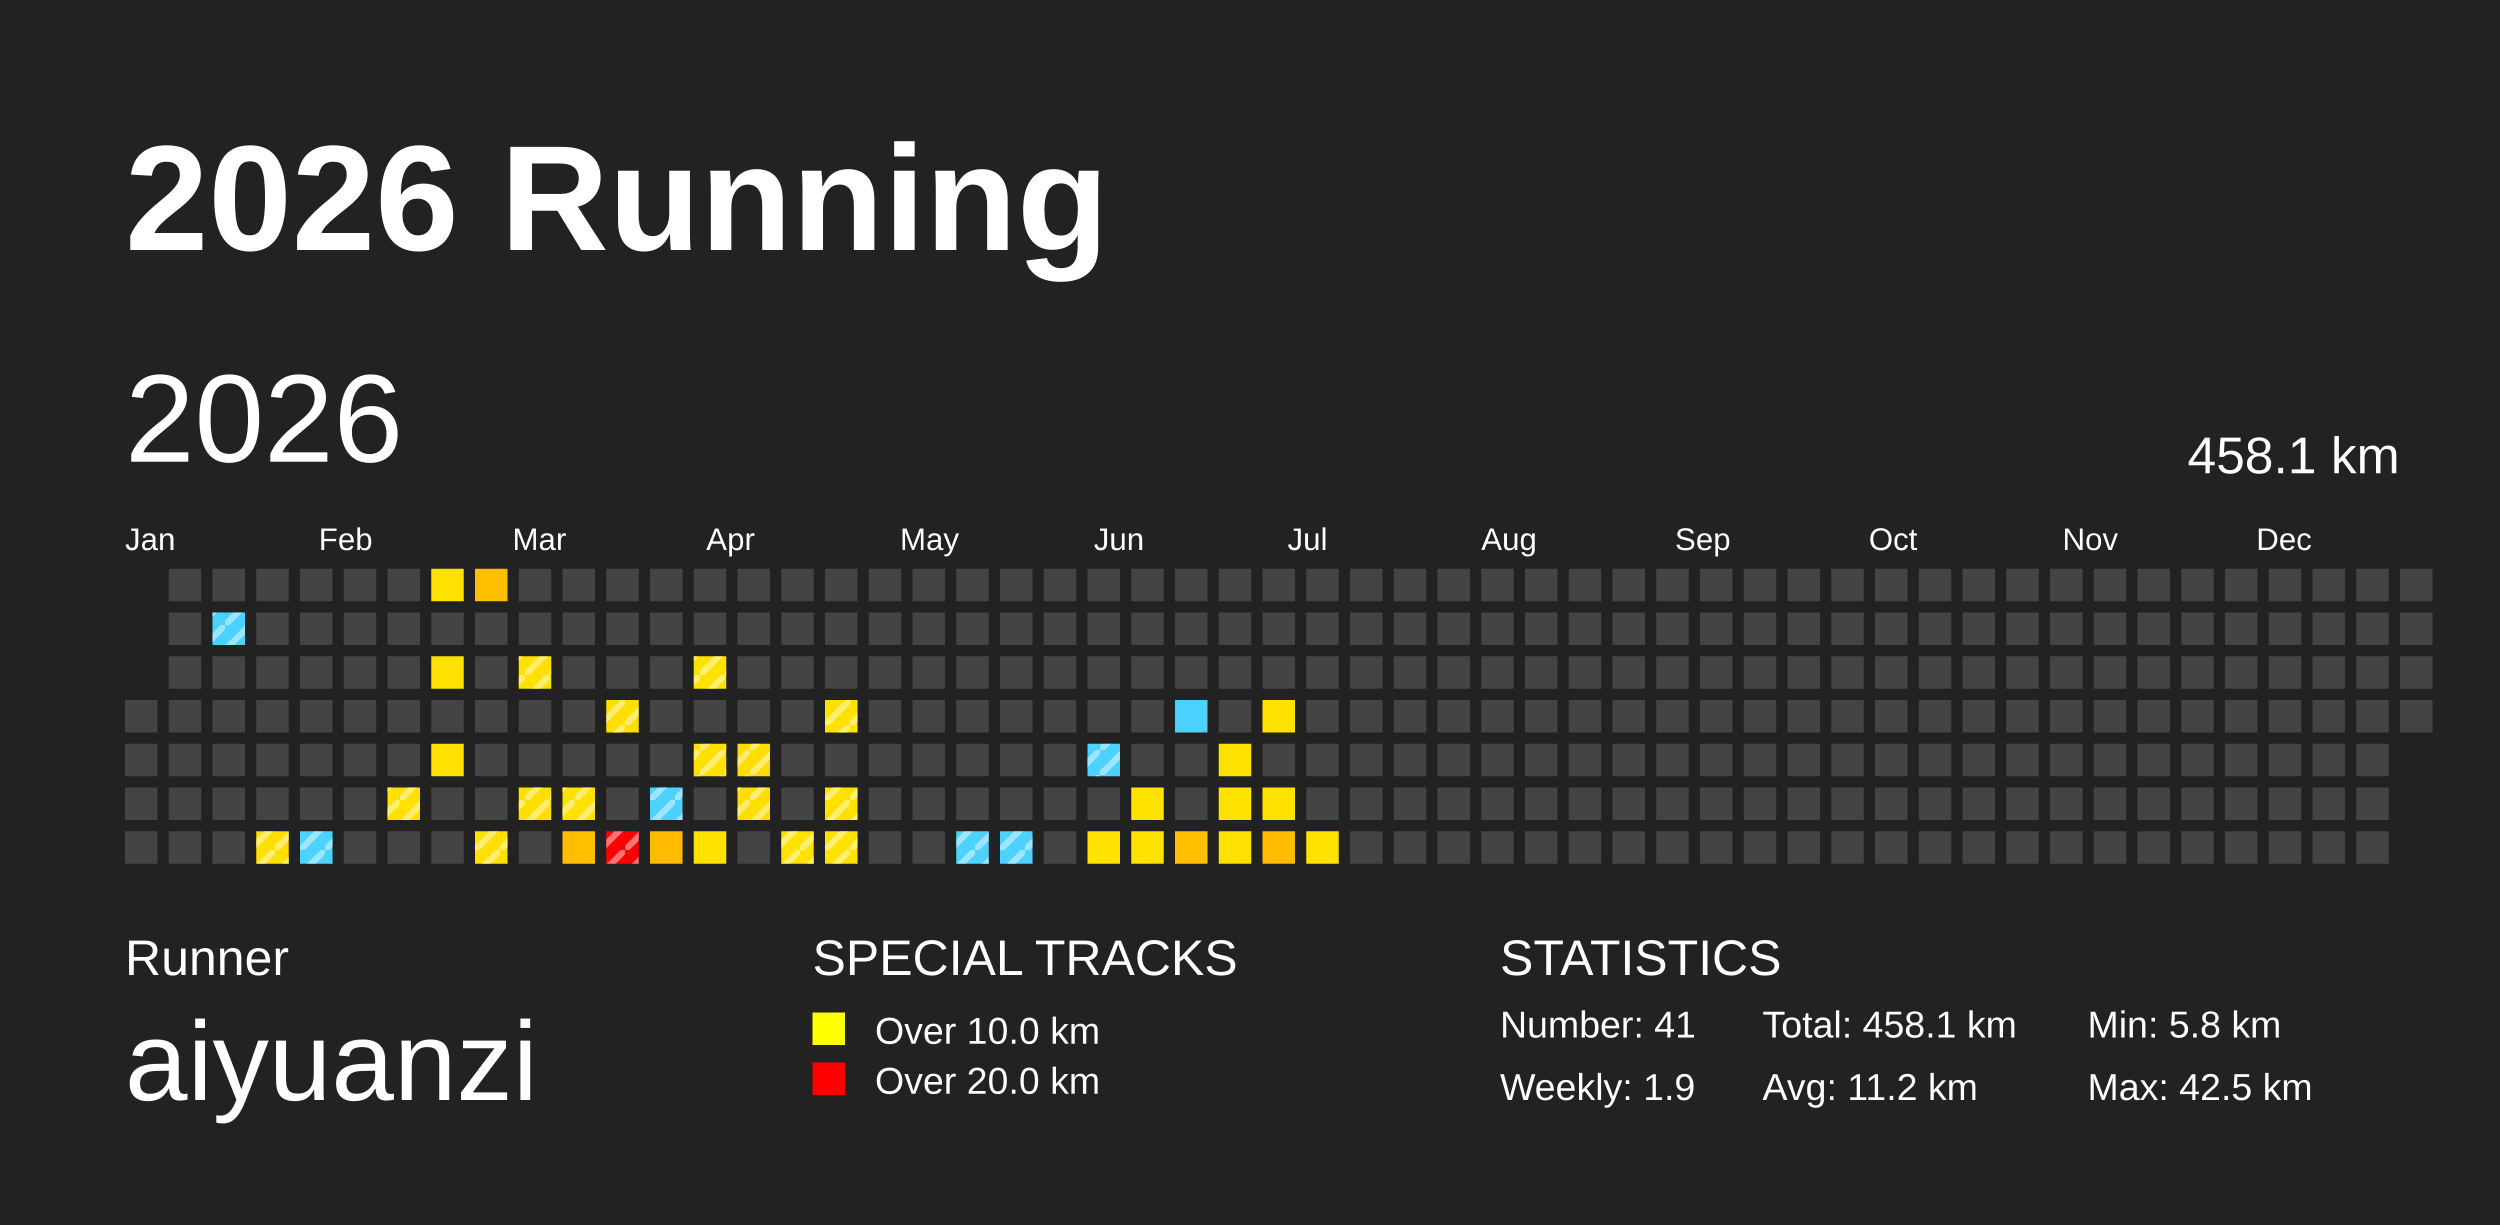
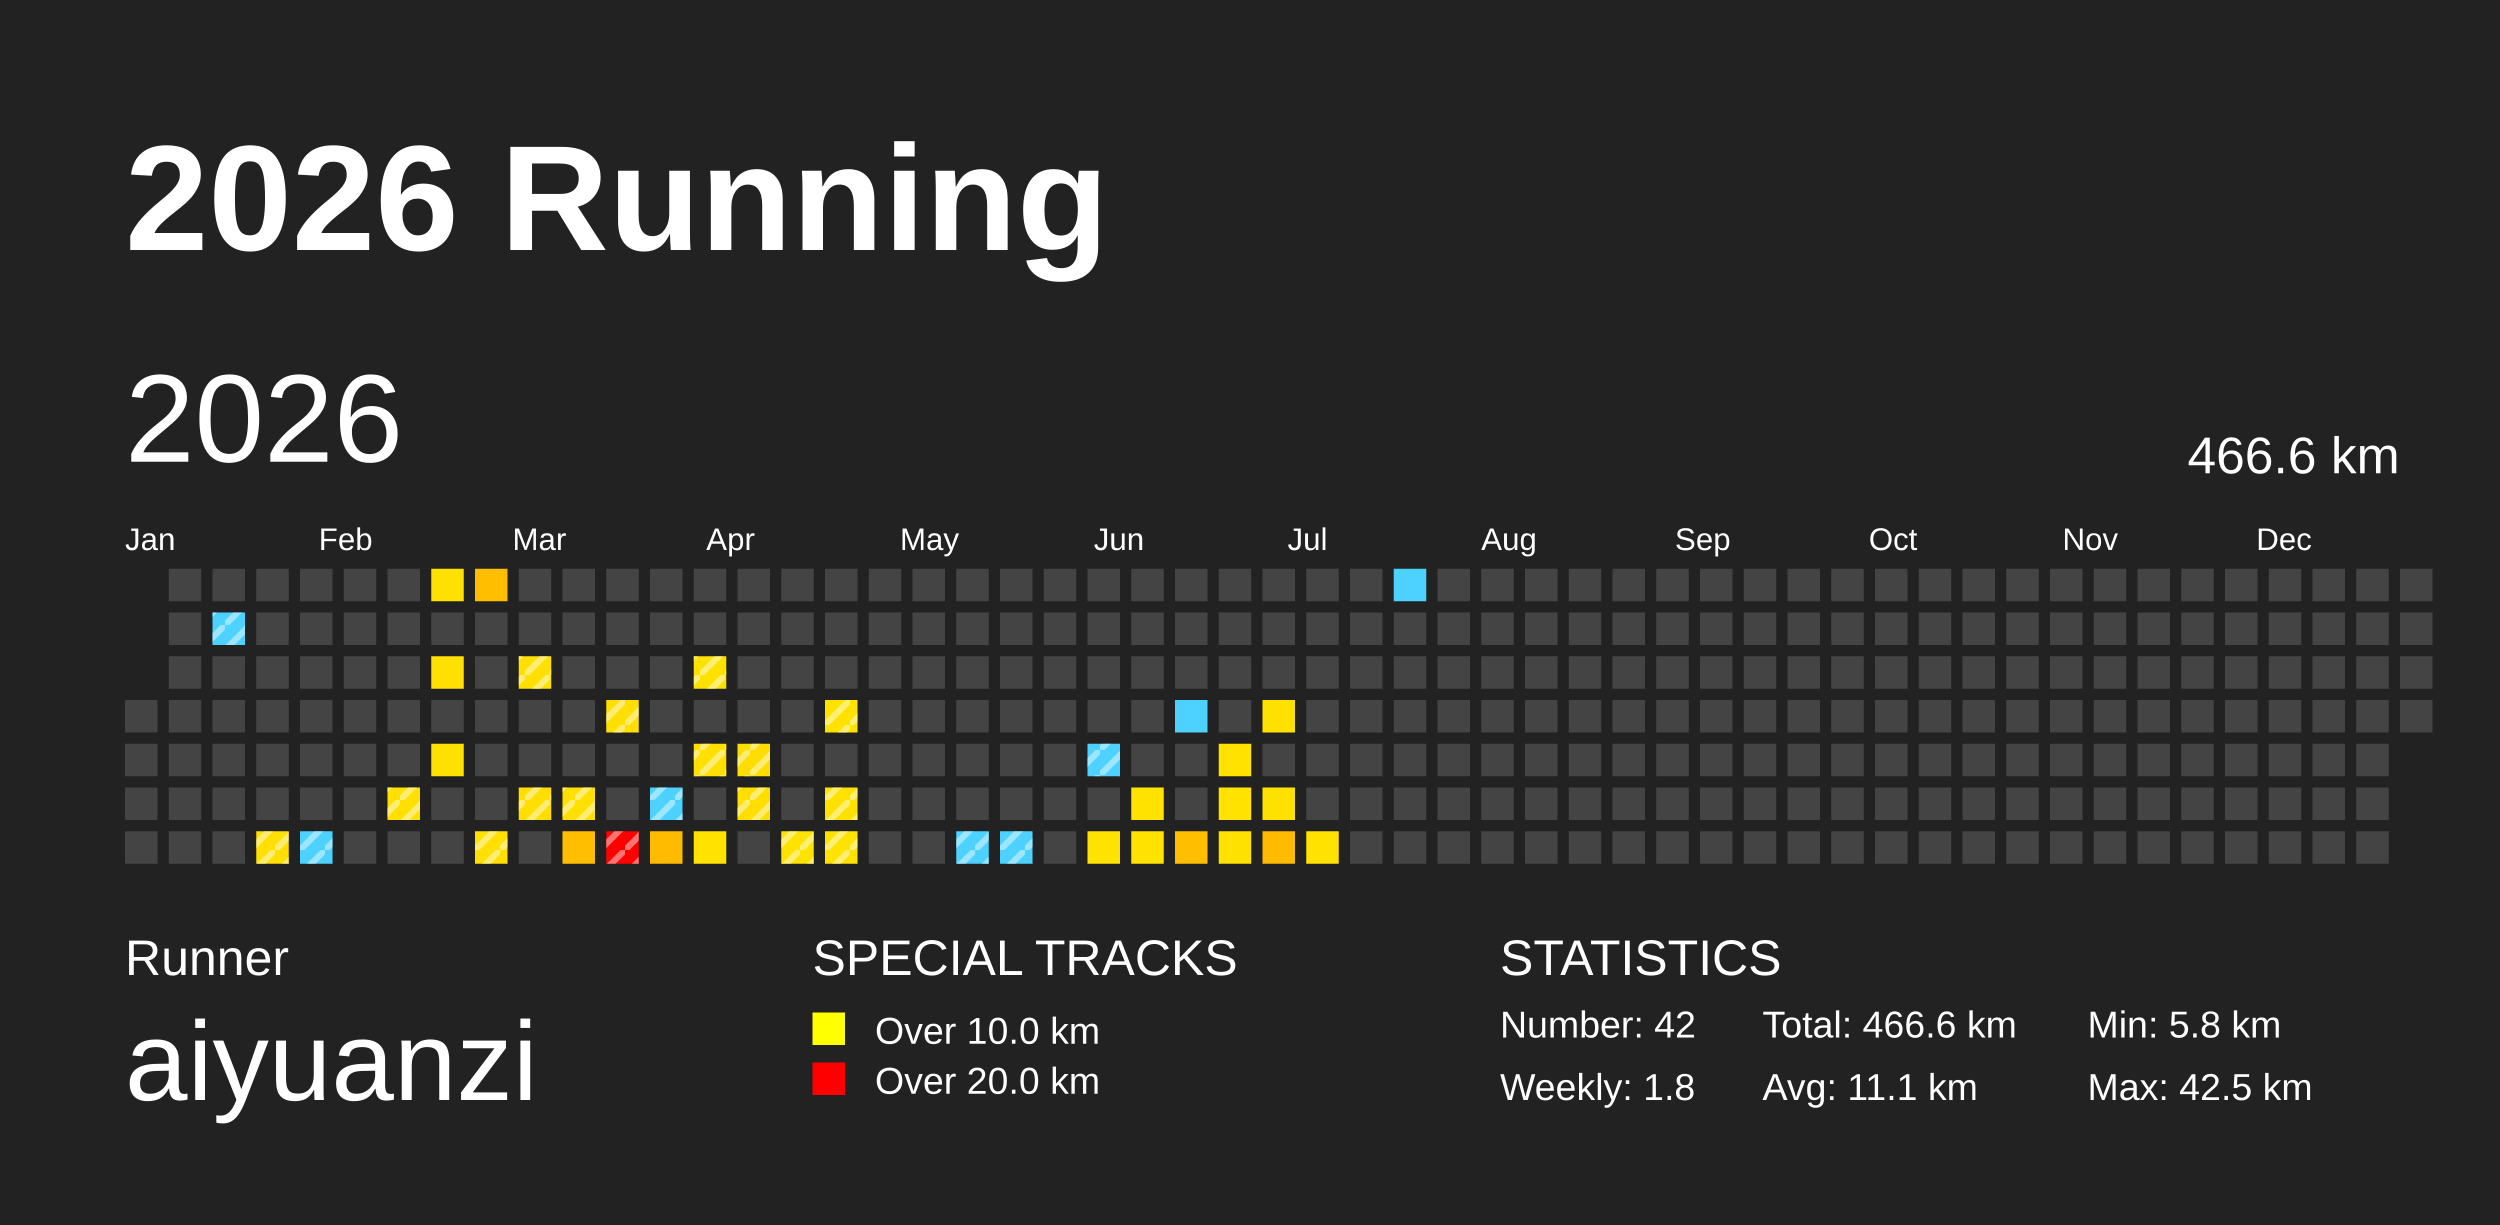
<svg xmlns="http://www.w3.org/2000/svg" baseProfile="full" height="98mm" version="1.1" viewBox="0,0,200,98" width="200mm">
  <defs>
    <pattern height="2" id="indoor-stripe" patternUnits="userSpaceOnUse" width="2">
      <line stroke="white" stroke-opacity="0.45" stroke-width="0.5" x1="0" x2="2" y1="2" y2="0" />
    </pattern>
  </defs>
  <rect fill="#222222" height="98" width="200" x="0" y="0" />
  <text fill="#FFFFFF" style="font-size:12px; font-family:Arial; font-weight:bold;" x="10" y="20">2026 Running</text>
  <text fill="#FFFFFF" style="font-size:4px; font-family:Arial" x="10" y="78">Runner</text>
  <text fill="#FFFFFF" style="font-size:9px; font-family:Arial" x="10" y="88">aiyuanzi</text>
  <text fill="#FFFFFF" style="font-size:4px; font-family:Arial" x="65" y="78">SPECIAL TRACKS</text>
  <rect fill="yellow" height="2.6" width="2.6" x="65" y="81" />
  <text fill="#FFFFFF" style="font-size:3px; font-family:Arial" x="70" y="83.5">Over 10.0 km</text>
  <rect fill="red" height="2.6" width="2.6" x="65" y="85" />
  <text fill="#FFFFFF" style="font-size:3px; font-family:Arial" x="70" y="87.5">Over 20.0 km</text>
  <text fill="#FFFFFF" style="font-size:4px; font-family:Arial" x="120" y="78">STATISTICS</text>
-   <text fill="#FFFFFF" style="font-size:3px; font-family:Arial" x="120" y="83">Number: 41</text>
-   <text fill="#FFFFFF" style="font-size:3px; font-family:Arial" x="120" y="88">Weekly: 1.9</text>
-   <text fill="#FFFFFF" style="font-size:3px; font-family:Arial" x="141" y="83">Total: 458.1 km</text>
-   <text fill="#FFFFFF" style="font-size:3px; font-family:Arial" x="141" y="88">Avg: 11.2 km</text>
+   <text fill="#FFFFFF" style="font-size:3px; font-family:Arial" x="120" y="83">Number: 42</text>
+   <text fill="#FFFFFF" style="font-size:3px; font-family:Arial" x="120" y="88">Weekly: 1.8</text>
+   <text fill="#FFFFFF" style="font-size:3px; font-family:Arial" x="141" y="83">Total: 466.6 km</text>
+   <text fill="#FFFFFF" style="font-size:3px; font-family:Arial" x="141" y="88">Avg: 11.1 km</text>
  <text fill="#FFFFFF" style="font-size:3px; font-family:Arial" x="167" y="83">Min: 5.8 km</text>
  <text fill="#FFFFFF" style="font-size:3px; font-family:Arial" x="167" y="88">Max: 42.5 km</text>
  <text dominant-baseline="hanging" fill="#FFFFFF" style="font-size:10.0px; font-family:Arial;" x="10" y="30">2026</text>
-   <text dominant-baseline="hanging" fill="#FFFFFF" style="font-size:4.125px; font-family:Arial;" x="175" y="35">458.1 km</text>
+   <text dominant-baseline="hanging" fill="#FFFFFF" style="font-size:4.125px; font-family:Arial;" x="175" y="35">466.6 km</text>
  <text fill="#FFFFFF" style="font-size:2.5px; font-family:Arial" x="10.0" y="44">Jan</text>
  <text fill="#FFFFFF" style="font-size:2.5px; font-family:Arial" x="25.5" y="44">Feb</text>
  <text fill="#FFFFFF" style="font-size:2.5px; font-family:Arial" x="41.0" y="44">Mar</text>
  <text fill="#FFFFFF" style="font-size:2.5px; font-family:Arial" x="56.5" y="44">Apr</text>
  <text fill="#FFFFFF" style="font-size:2.5px; font-family:Arial" x="72.0" y="44">May</text>
  <text fill="#FFFFFF" style="font-size:2.5px; font-family:Arial" x="87.5" y="44">Jun</text>
  <text fill="#FFFFFF" style="font-size:2.5px; font-family:Arial" x="103.0" y="44">Jul</text>
  <text fill="#FFFFFF" style="font-size:2.5px; font-family:Arial" x="118.5" y="44">Aug</text>
  <text fill="#FFFFFF" style="font-size:2.5px; font-family:Arial" x="134.0" y="44">Sep</text>
  <text fill="#FFFFFF" style="font-size:2.5px; font-family:Arial" x="149.5" y="44">Oct</text>
  <text fill="#FFFFFF" style="font-size:2.5px; font-family:Arial" x="165.0" y="44">Nov</text>
  <text fill="#FFFFFF" style="font-size:2.5px; font-family:Arial" x="180.5" y="44">Dec</text>
  <rect fill="#444444" height="2.6" width="2.6" x="10.0" y="56.0" />
  <rect fill="#444444" height="2.6" width="2.6" x="10.0" y="59.5" />
  <rect fill="#444444" height="2.6" width="2.6" x="10.0" y="63.0" />
  <rect fill="#444444" height="2.6" width="2.6" x="10.0" y="66.5" />
  <rect fill="#444444" height="2.6" width="2.6" x="13.5" y="45.5" />
  <rect fill="#444444" height="2.6" width="2.6" x="13.5" y="49.0" />
  <rect fill="#444444" height="2.6" width="2.6" x="13.5" y="52.5" />
  <rect fill="#444444" height="2.6" width="2.6" x="13.5" y="56.0" />
  <rect fill="#444444" height="2.6" width="2.6" x="13.5" y="59.5" />
  <rect fill="#444444" height="2.6" width="2.6" x="13.5" y="63.0" />
  <rect fill="#444444" height="2.6" width="2.6" x="13.5" y="66.5" />
  <rect fill="#444444" height="2.6" width="2.6" x="17.0" y="45.5" />
  <rect fill="#4dd2ff" height="2.6" width="2.6" x="17.0" y="49.0" />
  <rect fill="url(#indoor-stripe)" height="2.6" width="2.6" x="17.0" y="49.0" />
  <rect fill="#444444" height="2.6" width="2.6" x="17.0" y="52.5" />
  <rect fill="#444444" height="2.6" width="2.6" x="17.0" y="56.0" />
  <rect fill="#444444" height="2.6" width="2.6" x="17.0" y="59.5" />
  <rect fill="#444444" height="2.6" width="2.6" x="17.0" y="63.0" />
  <rect fill="#444444" height="2.6" width="2.6" x="17.0" y="66.5" />
  <rect fill="#444444" height="2.6" width="2.6" x="20.5" y="45.5" />
  <rect fill="#444444" height="2.6" width="2.6" x="20.5" y="49.0" />
  <rect fill="#444444" height="2.6" width="2.6" x="20.5" y="52.5" />
  <rect fill="#444444" height="2.6" width="2.6" x="20.5" y="56.0" />
  <rect fill="#444444" height="2.6" width="2.6" x="20.5" y="59.5" />
  <rect fill="#444444" height="2.6" width="2.6" x="20.5" y="63.0" />
  <rect fill="#ffdf00" height="2.6" width="2.6" x="20.5" y="66.5" />
  <rect fill="url(#indoor-stripe)" height="2.6" width="2.6" x="20.5" y="66.5" />
  <rect fill="#444444" height="2.6" width="2.6" x="24.0" y="45.5" />
  <rect fill="#444444" height="2.6" width="2.6" x="24.0" y="49.0" />
  <rect fill="#444444" height="2.6" width="2.6" x="24.0" y="52.5" />
  <rect fill="#444444" height="2.6" width="2.6" x="24.0" y="56.0" />
  <rect fill="#444444" height="2.6" width="2.6" x="24.0" y="59.5" />
  <rect fill="#444444" height="2.6" width="2.6" x="24.0" y="63.0" />
  <rect fill="#4dd2ff" height="2.6" width="2.6" x="24.0" y="66.5" />
  <rect fill="url(#indoor-stripe)" height="2.6" width="2.6" x="24.0" y="66.5" />
  <rect fill="#444444" height="2.6" width="2.6" x="27.5" y="45.5" />
  <rect fill="#444444" height="2.6" width="2.6" x="27.5" y="49.0" />
  <rect fill="#444444" height="2.6" width="2.6" x="27.5" y="52.5" />
  <rect fill="#444444" height="2.6" width="2.6" x="27.5" y="56.0" />
  <rect fill="#444444" height="2.6" width="2.6" x="27.5" y="59.5" />
  <rect fill="#444444" height="2.6" width="2.6" x="27.5" y="63.0" />
  <rect fill="#444444" height="2.6" width="2.6" x="27.5" y="66.5" />
  <rect fill="#444444" height="2.6" width="2.6" x="31.0" y="45.5" />
  <rect fill="#444444" height="2.6" width="2.6" x="31.0" y="49.0" />
  <rect fill="#444444" height="2.6" width="2.6" x="31.0" y="52.5" />
  <rect fill="#444444" height="2.6" width="2.6" x="31.0" y="56.0" />
  <rect fill="#444444" height="2.6" width="2.6" x="31.0" y="59.5" />
  <rect fill="#ffe000" height="2.6" width="2.6" x="31.0" y="63.0" />
  <rect fill="url(#indoor-stripe)" height="2.6" width="2.6" x="31.0" y="63.0" />
  <rect fill="#444444" height="2.6" width="2.6" x="31.0" y="66.5" />
  <rect fill="#ffe100" height="2.6" width="2.6" x="34.5" y="45.5" />
  <rect fill="#444444" height="2.6" width="2.6" x="34.5" y="49.0" />
  <rect fill="#ffe000" height="2.6" width="2.6" x="34.5" y="52.5" />
  <rect fill="#444444" height="2.6" width="2.6" x="34.5" y="56.0" />
  <rect fill="#ffe100" height="2.6" width="2.6" x="34.5" y="59.5" />
  <rect fill="#444444" height="2.6" width="2.6" x="34.5" y="63.0" />
  <rect fill="#444444" height="2.6" width="2.6" x="34.5" y="66.5" />
  <rect fill="#ffbe00" height="2.6" width="2.6" x="38.0" y="45.5" />
  <rect fill="#444444" height="2.6" width="2.6" x="38.0" y="49.0" />
  <rect fill="#444444" height="2.6" width="2.6" x="38.0" y="52.5" />
  <rect fill="#444444" height="2.6" width="2.6" x="38.0" y="56.0" />
  <rect fill="#444444" height="2.6" width="2.6" x="38.0" y="59.5" />
  <rect fill="#444444" height="2.6" width="2.6" x="38.0" y="63.0" />
  <rect fill="#ffe000" height="2.6" width="2.6" x="38.0" y="66.5" />
  <rect fill="url(#indoor-stripe)" height="2.6" width="2.6" x="38.0" y="66.5" />
  <rect fill="#444444" height="2.6" width="2.6" x="41.5" y="45.5" />
  <rect fill="#444444" height="2.6" width="2.6" x="41.5" y="49.0" />
  <rect fill="#ffe000" height="2.6" width="2.6" x="41.5" y="52.5" />
  <rect fill="url(#indoor-stripe)" height="2.6" width="2.6" x="41.5" y="52.5" />
  <rect fill="#444444" height="2.6" width="2.6" x="41.5" y="56.0" />
  <rect fill="#444444" height="2.6" width="2.6" x="41.5" y="59.5" />
  <rect fill="#ffde00" height="2.6" width="2.6" x="41.5" y="63.0" />
  <rect fill="url(#indoor-stripe)" height="2.6" width="2.6" x="41.5" y="63.0" />
  <rect fill="#444444" height="2.6" width="2.6" x="41.5" y="66.5" />
  <rect fill="#444444" height="2.6" width="2.6" x="45.0" y="45.5" />
  <rect fill="#444444" height="2.6" width="2.6" x="45.0" y="49.0" />
  <rect fill="#444444" height="2.6" width="2.6" x="45.0" y="52.5" />
  <rect fill="#444444" height="2.6" width="2.6" x="45.0" y="56.0" />
  <rect fill="#444444" height="2.6" width="2.6" x="45.0" y="59.5" />
  <rect fill="#ffe000" height="2.6" width="2.6" x="45.0" y="63.0" />
  <rect fill="url(#indoor-stripe)" height="2.6" width="2.6" x="45.0" y="63.0" />
  <rect fill="#ffbf00" height="2.6" width="2.6" x="45.0" y="66.5" />
  <rect fill="#444444" height="2.6" width="2.6" x="48.5" y="45.5" />
  <rect fill="#444444" height="2.6" width="2.6" x="48.5" y="49.0" />
  <rect fill="#444444" height="2.6" width="2.6" x="48.5" y="52.5" />
  <rect fill="#ffdf00" height="2.6" width="2.6" x="48.5" y="56.0" />
  <rect fill="url(#indoor-stripe)" height="2.6" width="2.6" x="48.5" y="56.0" />
  <rect fill="#444444" height="2.6" width="2.6" x="48.5" y="59.5" />
  <rect fill="#444444" height="2.6" width="2.6" x="48.5" y="63.0" />
  <rect fill="red" height="2.6" width="2.6" x="48.5" y="66.5" />
  <rect fill="url(#indoor-stripe)" height="2.6" width="2.6" x="48.5" y="66.5" />
  <rect fill="#444444" height="2.6" width="2.6" x="52.0" y="45.5" />
  <rect fill="#444444" height="2.6" width="2.6" x="52.0" y="49.0" />
  <rect fill="#444444" height="2.6" width="2.6" x="52.0" y="52.5" />
  <rect fill="#444444" height="2.6" width="2.6" x="52.0" y="56.0" />
  <rect fill="#444444" height="2.6" width="2.6" x="52.0" y="59.5" />
  <rect fill="#4dd2ff" height="2.6" width="2.6" x="52.0" y="63.0" />
  <rect fill="url(#indoor-stripe)" height="2.6" width="2.6" x="52.0" y="63.0" />
  <rect fill="#ffbb00" height="2.6" width="2.6" x="52.0" y="66.5" />
  <rect fill="#444444" height="2.6" width="2.6" x="55.5" y="45.5" />
  <rect fill="#444444" height="2.6" width="2.6" x="55.5" y="49.0" />
  <rect fill="#ffe100" height="2.6" width="2.6" x="55.5" y="52.5" />
  <rect fill="url(#indoor-stripe)" height="2.6" width="2.6" x="55.5" y="52.5" />
  <rect fill="#444444" height="2.6" width="2.6" x="55.5" y="56.0" />
  <rect fill="#ffe000" height="2.6" width="2.6" x="55.5" y="59.5" />
  <rect fill="url(#indoor-stripe)" height="2.6" width="2.6" x="55.5" y="59.5" />
  <rect fill="#444444" height="2.6" width="2.6" x="55.5" y="63.0" />
  <rect fill="#ffe200" height="2.6" width="2.6" x="55.5" y="66.5" />
  <rect fill="#444444" height="2.6" width="2.6" x="59.0" y="45.5" />
  <rect fill="#444444" height="2.6" width="2.6" x="59.0" y="49.0" />
  <rect fill="#444444" height="2.6" width="2.6" x="59.0" y="52.5" />
  <rect fill="#444444" height="2.6" width="2.6" x="59.0" y="56.0" />
  <rect fill="#ffdd00" height="2.6" width="2.6" x="59.0" y="59.5" />
  <rect fill="url(#indoor-stripe)" height="2.6" width="2.6" x="59.0" y="59.5" />
  <rect fill="#ffde00" height="2.6" width="2.6" x="59.0" y="63.0" />
  <rect fill="url(#indoor-stripe)" height="2.6" width="2.6" x="59.0" y="63.0" />
  <rect fill="#444444" height="2.6" width="2.6" x="59.0" y="66.5" />
  <rect fill="#444444" height="2.6" width="2.6" x="62.5" y="45.5" />
  <rect fill="#444444" height="2.6" width="2.6" x="62.5" y="49.0" />
  <rect fill="#444444" height="2.6" width="2.6" x="62.5" y="52.5" />
  <rect fill="#444444" height="2.6" width="2.6" x="62.5" y="56.0" />
  <rect fill="#444444" height="2.6" width="2.6" x="62.5" y="59.5" />
  <rect fill="#444444" height="2.6" width="2.6" x="62.5" y="63.0" />
  <rect fill="#ffe200" height="2.6" width="2.6" x="62.5" y="66.5" />
  <rect fill="url(#indoor-stripe)" height="2.6" width="2.6" x="62.5" y="66.5" />
  <rect fill="#444444" height="2.6" width="2.6" x="66.0" y="45.5" />
  <rect fill="#444444" height="2.6" width="2.6" x="66.0" y="49.0" />
  <rect fill="#444444" height="2.6" width="2.6" x="66.0" y="52.5" />
  <rect fill="#ffe200" height="2.6" width="2.6" x="66.0" y="56.0" />
  <rect fill="url(#indoor-stripe)" height="2.6" width="2.6" x="66.0" y="56.0" />
  <rect fill="#444444" height="2.6" width="2.6" x="66.0" y="59.5" />
  <rect fill="#ffe100" height="2.6" width="2.6" x="66.0" y="63.0" />
  <rect fill="url(#indoor-stripe)" height="2.6" width="2.6" x="66.0" y="63.0" />
  <rect fill="#ffe200" height="2.6" width="2.6" x="66.0" y="66.5" />
  <rect fill="url(#indoor-stripe)" height="2.6" width="2.6" x="66.0" y="66.5" />
  <rect fill="#444444" height="2.6" width="2.6" x="69.5" y="45.5" />
  <rect fill="#444444" height="2.6" width="2.6" x="69.5" y="49.0" />
  <rect fill="#444444" height="2.6" width="2.6" x="69.5" y="52.5" />
  <rect fill="#444444" height="2.6" width="2.6" x="69.5" y="56.0" />
  <rect fill="#444444" height="2.6" width="2.6" x="69.5" y="59.5" />
  <rect fill="#444444" height="2.6" width="2.6" x="69.5" y="63.0" />
  <rect fill="#444444" height="2.6" width="2.6" x="69.5" y="66.5" />
  <rect fill="#444444" height="2.6" width="2.6" x="73.0" y="45.5" />
  <rect fill="#444444" height="2.6" width="2.6" x="73.0" y="49.0" />
  <rect fill="#444444" height="2.6" width="2.6" x="73.0" y="52.5" />
  <rect fill="#444444" height="2.6" width="2.6" x="73.0" y="56.0" />
  <rect fill="#444444" height="2.6" width="2.6" x="73.0" y="59.5" />
  <rect fill="#444444" height="2.6" width="2.6" x="73.0" y="63.0" />
  <rect fill="#444444" height="2.6" width="2.6" x="73.0" y="66.5" />
  <rect fill="#444444" height="2.6" width="2.6" x="76.5" y="45.5" />
  <rect fill="#444444" height="2.6" width="2.6" x="76.5" y="49.0" />
  <rect fill="#444444" height="2.6" width="2.6" x="76.5" y="52.5" />
  <rect fill="#444444" height="2.6" width="2.6" x="76.5" y="56.0" />
  <rect fill="#444444" height="2.6" width="2.6" x="76.5" y="59.5" />
  <rect fill="#444444" height="2.6" width="2.6" x="76.5" y="63.0" />
  <rect fill="#4dd2ff" height="2.6" width="2.6" x="76.5" y="66.5" />
  <rect fill="url(#indoor-stripe)" height="2.6" width="2.6" x="76.5" y="66.5" />
  <rect fill="#444444" height="2.6" width="2.6" x="80.0" y="45.5" />
  <rect fill="#444444" height="2.6" width="2.6" x="80.0" y="49.0" />
  <rect fill="#444444" height="2.6" width="2.6" x="80.0" y="52.5" />
  <rect fill="#444444" height="2.6" width="2.6" x="80.0" y="56.0" />
  <rect fill="#444444" height="2.6" width="2.6" x="80.0" y="59.5" />
  <rect fill="#444444" height="2.6" width="2.6" x="80.0" y="63.0" />
  <rect fill="#4dd2ff" height="2.6" width="2.6" x="80.0" y="66.5" />
  <rect fill="url(#indoor-stripe)" height="2.6" width="2.6" x="80.0" y="66.5" />
  <rect fill="#444444" height="2.6" width="2.6" x="83.5" y="45.5" />
  <rect fill="#444444" height="2.6" width="2.6" x="83.5" y="49.0" />
  <rect fill="#444444" height="2.6" width="2.6" x="83.5" y="52.5" />
  <rect fill="#444444" height="2.6" width="2.6" x="83.5" y="56.0" />
  <rect fill="#444444" height="2.6" width="2.6" x="83.5" y="59.5" />
  <rect fill="#444444" height="2.6" width="2.6" x="83.5" y="63.0" />
  <rect fill="#444444" height="2.6" width="2.6" x="83.5" y="66.5" />
  <rect fill="#444444" height="2.6" width="2.6" x="87.0" y="45.5" />
  <rect fill="#444444" height="2.6" width="2.6" x="87.0" y="49.0" />
  <rect fill="#444444" height="2.6" width="2.6" x="87.0" y="52.5" />
  <rect fill="#444444" height="2.6" width="2.6" x="87.0" y="56.0" />
  <rect fill="#4dd2ff" height="2.6" width="2.6" x="87.0" y="59.5" />
  <rect fill="url(#indoor-stripe)" height="2.6" width="2.6" x="87.0" y="59.5" />
  <rect fill="#444444" height="2.6" width="2.6" x="87.0" y="63.0" />
  <rect fill="#ffe200" height="2.6" width="2.6" x="87.0" y="66.5" />
  <rect fill="#444444" height="2.6" width="2.6" x="90.5" y="45.5" />
  <rect fill="#444444" height="2.6" width="2.6" x="90.5" y="49.0" />
  <rect fill="#444444" height="2.6" width="2.6" x="90.5" y="52.5" />
  <rect fill="#444444" height="2.6" width="2.6" x="90.5" y="56.0" />
  <rect fill="#444444" height="2.6" width="2.6" x="90.5" y="59.5" />
  <rect fill="#ffe200" height="2.6" width="2.6" x="90.5" y="63.0" />
  <rect fill="#ffe200" height="2.6" width="2.6" x="90.5" y="66.5" />
  <rect fill="#444444" height="2.6" width="2.6" x="94.0" y="45.5" />
  <rect fill="#444444" height="2.6" width="2.6" x="94.0" y="49.0" />
  <rect fill="#444444" height="2.6" width="2.6" x="94.0" y="52.5" />
  <rect fill="#4dd2ff" height="2.6" width="2.6" x="94.0" y="56.0" />
  <rect fill="#444444" height="2.6" width="2.6" x="94.0" y="59.5" />
  <rect fill="#444444" height="2.6" width="2.6" x="94.0" y="63.0" />
  <rect fill="#ffbf00" height="2.6" width="2.6" x="94.0" y="66.5" />
  <rect fill="#444444" height="2.6" width="2.6" x="97.5" y="45.5" />
  <rect fill="#444444" height="2.6" width="2.6" x="97.5" y="49.0" />
  <rect fill="#444444" height="2.6" width="2.6" x="97.5" y="52.5" />
  <rect fill="#444444" height="2.6" width="2.6" x="97.5" y="56.0" />
  <rect fill="#ffe200" height="2.6" width="2.6" x="97.5" y="59.5" />
  <rect fill="#ffe200" height="2.6" width="2.6" x="97.5" y="63.0" />
  <rect fill="#ffe100" height="2.6" width="2.6" x="97.5" y="66.5" />
  <rect fill="#444444" height="2.6" width="2.6" x="101.0" y="45.5" />
  <rect fill="#444444" height="2.6" width="2.6" x="101.0" y="49.0" />
  <rect fill="#444444" height="2.6" width="2.6" x="101.0" y="52.5" />
  <rect fill="#ffe100" height="2.6" width="2.6" x="101.0" y="56.0" />
  <rect fill="#444444" height="2.6" width="2.6" x="101.0" y="59.5" />
  <rect fill="#ffe100" height="2.6" width="2.6" x="101.0" y="63.0" />
  <rect fill="#ffbb00" height="2.6" width="2.6" x="101.0" y="66.5" />
  <rect fill="#444444" height="2.6" width="2.6" x="104.5" y="45.5" />
  <rect fill="#444444" height="2.6" width="2.6" x="104.5" y="49.0" />
  <rect fill="#444444" height="2.6" width="2.6" x="104.5" y="52.5" />
  <rect fill="#444444" height="2.6" width="2.6" x="104.5" y="56.0" />
  <rect fill="#444444" height="2.6" width="2.6" x="104.5" y="59.5" />
  <rect fill="#444444" height="2.6" width="2.6" x="104.5" y="63.0" />
  <rect fill="#ffe200" height="2.6" width="2.6" x="104.5" y="66.5" />
  <rect fill="#444444" height="2.6" width="2.6" x="108.0" y="45.5" />
  <rect fill="#444444" height="2.6" width="2.6" x="108.0" y="49.0" />
  <rect fill="#444444" height="2.6" width="2.6" x="108.0" y="52.5" />
  <rect fill="#444444" height="2.6" width="2.6" x="108.0" y="56.0" />
  <rect fill="#444444" height="2.6" width="2.6" x="108.0" y="59.5" />
  <rect fill="#444444" height="2.6" width="2.6" x="108.0" y="63.0" />
  <rect fill="#444444" height="2.6" width="2.6" x="108.0" y="66.5" />
-   <rect fill="#444444" height="2.6" width="2.6" x="111.5" y="45.5" />
+   <rect fill="#4dd2ff" height="2.6" width="2.6" x="111.5" y="45.5" />
  <rect fill="#444444" height="2.6" width="2.6" x="111.5" y="49.0" />
  <rect fill="#444444" height="2.6" width="2.6" x="111.5" y="52.5" />
  <rect fill="#444444" height="2.6" width="2.6" x="111.5" y="56.0" />
  <rect fill="#444444" height="2.6" width="2.6" x="111.5" y="59.5" />
  <rect fill="#444444" height="2.6" width="2.6" x="111.5" y="63.0" />
  <rect fill="#444444" height="2.6" width="2.6" x="111.5" y="66.5" />
  <rect fill="#444444" height="2.6" width="2.6" x="115.0" y="45.5" />
  <rect fill="#444444" height="2.6" width="2.6" x="115.0" y="49.0" />
  <rect fill="#444444" height="2.6" width="2.6" x="115.0" y="52.5" />
  <rect fill="#444444" height="2.6" width="2.6" x="115.0" y="56.0" />
  <rect fill="#444444" height="2.6" width="2.6" x="115.0" y="59.5" />
  <rect fill="#444444" height="2.6" width="2.6" x="115.0" y="63.0" />
  <rect fill="#444444" height="2.6" width="2.6" x="115.0" y="66.5" />
  <rect fill="#444444" height="2.6" width="2.6" x="118.5" y="45.5" />
  <rect fill="#444444" height="2.6" width="2.6" x="118.5" y="49.0" />
  <rect fill="#444444" height="2.6" width="2.6" x="118.5" y="52.5" />
  <rect fill="#444444" height="2.6" width="2.6" x="118.5" y="56.0" />
  <rect fill="#444444" height="2.6" width="2.6" x="118.5" y="59.5" />
  <rect fill="#444444" height="2.6" width="2.6" x="118.5" y="63.0" />
  <rect fill="#444444" height="2.6" width="2.6" x="118.5" y="66.5" />
  <rect fill="#444444" height="2.6" width="2.6" x="122.0" y="45.5" />
  <rect fill="#444444" height="2.6" width="2.6" x="122.0" y="49.0" />
  <rect fill="#444444" height="2.6" width="2.6" x="122.0" y="52.5" />
  <rect fill="#444444" height="2.6" width="2.6" x="122.0" y="56.0" />
  <rect fill="#444444" height="2.6" width="2.6" x="122.0" y="59.5" />
  <rect fill="#444444" height="2.6" width="2.6" x="122.0" y="63.0" />
  <rect fill="#444444" height="2.6" width="2.6" x="122.0" y="66.5" />
  <rect fill="#444444" height="2.6" width="2.6" x="125.5" y="45.5" />
  <rect fill="#444444" height="2.6" width="2.6" x="125.5" y="49.0" />
  <rect fill="#444444" height="2.6" width="2.6" x="125.5" y="52.5" />
  <rect fill="#444444" height="2.6" width="2.6" x="125.5" y="56.0" />
  <rect fill="#444444" height="2.6" width="2.6" x="125.5" y="59.5" />
  <rect fill="#444444" height="2.6" width="2.6" x="125.5" y="63.0" />
  <rect fill="#444444" height="2.6" width="2.6" x="125.5" y="66.5" />
  <rect fill="#444444" height="2.6" width="2.6" x="129.0" y="45.5" />
  <rect fill="#444444" height="2.6" width="2.6" x="129.0" y="49.0" />
  <rect fill="#444444" height="2.6" width="2.6" x="129.0" y="52.5" />
  <rect fill="#444444" height="2.6" width="2.6" x="129.0" y="56.0" />
  <rect fill="#444444" height="2.6" width="2.6" x="129.0" y="59.5" />
  <rect fill="#444444" height="2.6" width="2.6" x="129.0" y="63.0" />
  <rect fill="#444444" height="2.6" width="2.6" x="129.0" y="66.5" />
  <rect fill="#444444" height="2.6" width="2.6" x="132.5" y="45.5" />
  <rect fill="#444444" height="2.6" width="2.6" x="132.5" y="49.0" />
  <rect fill="#444444" height="2.6" width="2.6" x="132.5" y="52.5" />
  <rect fill="#444444" height="2.6" width="2.6" x="132.5" y="56.0" />
  <rect fill="#444444" height="2.6" width="2.6" x="132.5" y="59.5" />
  <rect fill="#444444" height="2.6" width="2.6" x="132.5" y="63.0" />
  <rect fill="#444444" height="2.6" width="2.6" x="132.5" y="66.5" />
  <rect fill="#444444" height="2.6" width="2.6" x="136.0" y="45.5" />
  <rect fill="#444444" height="2.6" width="2.6" x="136.0" y="49.0" />
  <rect fill="#444444" height="2.6" width="2.6" x="136.0" y="52.5" />
  <rect fill="#444444" height="2.6" width="2.6" x="136.0" y="56.0" />
  <rect fill="#444444" height="2.6" width="2.6" x="136.0" y="59.5" />
  <rect fill="#444444" height="2.6" width="2.6" x="136.0" y="63.0" />
  <rect fill="#444444" height="2.6" width="2.6" x="136.0" y="66.5" />
  <rect fill="#444444" height="2.6" width="2.6" x="139.5" y="45.5" />
  <rect fill="#444444" height="2.6" width="2.6" x="139.5" y="49.0" />
  <rect fill="#444444" height="2.6" width="2.6" x="139.5" y="52.5" />
  <rect fill="#444444" height="2.6" width="2.6" x="139.5" y="56.0" />
  <rect fill="#444444" height="2.6" width="2.6" x="139.5" y="59.5" />
  <rect fill="#444444" height="2.6" width="2.6" x="139.5" y="63.0" />
  <rect fill="#444444" height="2.6" width="2.6" x="139.5" y="66.5" />
  <rect fill="#444444" height="2.6" width="2.6" x="143.0" y="45.5" />
  <rect fill="#444444" height="2.6" width="2.6" x="143.0" y="49.0" />
  <rect fill="#444444" height="2.6" width="2.6" x="143.0" y="52.5" />
  <rect fill="#444444" height="2.6" width="2.6" x="143.0" y="56.0" />
  <rect fill="#444444" height="2.6" width="2.6" x="143.0" y="59.5" />
  <rect fill="#444444" height="2.6" width="2.6" x="143.0" y="63.0" />
  <rect fill="#444444" height="2.6" width="2.6" x="143.0" y="66.5" />
  <rect fill="#444444" height="2.6" width="2.6" x="146.5" y="45.5" />
  <rect fill="#444444" height="2.6" width="2.6" x="146.5" y="49.0" />
  <rect fill="#444444" height="2.6" width="2.6" x="146.5" y="52.5" />
  <rect fill="#444444" height="2.6" width="2.6" x="146.5" y="56.0" />
  <rect fill="#444444" height="2.6" width="2.6" x="146.5" y="59.5" />
  <rect fill="#444444" height="2.6" width="2.6" x="146.5" y="63.0" />
  <rect fill="#444444" height="2.6" width="2.6" x="146.5" y="66.5" />
  <rect fill="#444444" height="2.6" width="2.6" x="150.0" y="45.5" />
  <rect fill="#444444" height="2.6" width="2.6" x="150.0" y="49.0" />
  <rect fill="#444444" height="2.6" width="2.6" x="150.0" y="52.5" />
  <rect fill="#444444" height="2.6" width="2.6" x="150.0" y="56.0" />
  <rect fill="#444444" height="2.6" width="2.6" x="150.0" y="59.5" />
  <rect fill="#444444" height="2.6" width="2.6" x="150.0" y="63.0" />
  <rect fill="#444444" height="2.6" width="2.6" x="150.0" y="66.5" />
  <rect fill="#444444" height="2.6" width="2.6" x="153.5" y="45.5" />
  <rect fill="#444444" height="2.6" width="2.6" x="153.5" y="49.0" />
  <rect fill="#444444" height="2.6" width="2.6" x="153.5" y="52.5" />
  <rect fill="#444444" height="2.6" width="2.6" x="153.5" y="56.0" />
  <rect fill="#444444" height="2.6" width="2.6" x="153.5" y="59.5" />
  <rect fill="#444444" height="2.6" width="2.6" x="153.5" y="63.0" />
  <rect fill="#444444" height="2.6" width="2.6" x="153.5" y="66.5" />
  <rect fill="#444444" height="2.6" width="2.6" x="157.0" y="45.5" />
  <rect fill="#444444" height="2.6" width="2.6" x="157.0" y="49.0" />
  <rect fill="#444444" height="2.6" width="2.6" x="157.0" y="52.5" />
  <rect fill="#444444" height="2.6" width="2.6" x="157.0" y="56.0" />
  <rect fill="#444444" height="2.6" width="2.6" x="157.0" y="59.5" />
  <rect fill="#444444" height="2.6" width="2.6" x="157.0" y="63.0" />
  <rect fill="#444444" height="2.6" width="2.6" x="157.0" y="66.5" />
  <rect fill="#444444" height="2.6" width="2.6" x="160.5" y="45.5" />
  <rect fill="#444444" height="2.6" width="2.6" x="160.5" y="49.0" />
  <rect fill="#444444" height="2.6" width="2.6" x="160.5" y="52.5" />
  <rect fill="#444444" height="2.6" width="2.6" x="160.5" y="56.0" />
  <rect fill="#444444" height="2.6" width="2.6" x="160.5" y="59.5" />
  <rect fill="#444444" height="2.6" width="2.6" x="160.5" y="63.0" />
  <rect fill="#444444" height="2.6" width="2.6" x="160.5" y="66.5" />
  <rect fill="#444444" height="2.6" width="2.6" x="164.0" y="45.5" />
  <rect fill="#444444" height="2.6" width="2.6" x="164.0" y="49.0" />
  <rect fill="#444444" height="2.6" width="2.6" x="164.0" y="52.5" />
  <rect fill="#444444" height="2.6" width="2.6" x="164.0" y="56.0" />
  <rect fill="#444444" height="2.6" width="2.6" x="164.0" y="59.5" />
  <rect fill="#444444" height="2.6" width="2.6" x="164.0" y="63.0" />
  <rect fill="#444444" height="2.6" width="2.6" x="164.0" y="66.5" />
  <rect fill="#444444" height="2.6" width="2.6" x="167.5" y="45.5" />
  <rect fill="#444444" height="2.6" width="2.6" x="167.5" y="49.0" />
  <rect fill="#444444" height="2.6" width="2.6" x="167.5" y="52.5" />
  <rect fill="#444444" height="2.6" width="2.6" x="167.5" y="56.0" />
  <rect fill="#444444" height="2.6" width="2.6" x="167.5" y="59.5" />
  <rect fill="#444444" height="2.6" width="2.6" x="167.5" y="63.0" />
  <rect fill="#444444" height="2.6" width="2.6" x="167.5" y="66.5" />
  <rect fill="#444444" height="2.6" width="2.6" x="171.0" y="45.5" />
  <rect fill="#444444" height="2.6" width="2.6" x="171.0" y="49.0" />
  <rect fill="#444444" height="2.6" width="2.6" x="171.0" y="52.5" />
  <rect fill="#444444" height="2.6" width="2.6" x="171.0" y="56.0" />
  <rect fill="#444444" height="2.6" width="2.6" x="171.0" y="59.5" />
  <rect fill="#444444" height="2.6" width="2.6" x="171.0" y="63.0" />
  <rect fill="#444444" height="2.6" width="2.6" x="171.0" y="66.5" />
  <rect fill="#444444" height="2.6" width="2.6" x="174.5" y="45.5" />
  <rect fill="#444444" height="2.6" width="2.6" x="174.5" y="49.0" />
  <rect fill="#444444" height="2.6" width="2.6" x="174.5" y="52.5" />
  <rect fill="#444444" height="2.6" width="2.6" x="174.5" y="56.0" />
  <rect fill="#444444" height="2.6" width="2.6" x="174.5" y="59.5" />
  <rect fill="#444444" height="2.6" width="2.6" x="174.5" y="63.0" />
  <rect fill="#444444" height="2.6" width="2.6" x="174.5" y="66.5" />
  <rect fill="#444444" height="2.6" width="2.6" x="178.0" y="45.5" />
  <rect fill="#444444" height="2.6" width="2.6" x="178.0" y="49.0" />
  <rect fill="#444444" height="2.6" width="2.6" x="178.0" y="52.5" />
  <rect fill="#444444" height="2.6" width="2.6" x="178.0" y="56.0" />
  <rect fill="#444444" height="2.6" width="2.6" x="178.0" y="59.5" />
  <rect fill="#444444" height="2.6" width="2.6" x="178.0" y="63.0" />
  <rect fill="#444444" height="2.6" width="2.6" x="178.0" y="66.5" />
  <rect fill="#444444" height="2.6" width="2.6" x="181.5" y="45.5" />
  <rect fill="#444444" height="2.6" width="2.6" x="181.5" y="49.0" />
  <rect fill="#444444" height="2.6" width="2.6" x="181.5" y="52.5" />
  <rect fill="#444444" height="2.6" width="2.6" x="181.5" y="56.0" />
  <rect fill="#444444" height="2.6" width="2.6" x="181.5" y="59.5" />
  <rect fill="#444444" height="2.6" width="2.6" x="181.5" y="63.0" />
  <rect fill="#444444" height="2.6" width="2.6" x="181.5" y="66.5" />
  <rect fill="#444444" height="2.6" width="2.6" x="185.0" y="45.5" />
  <rect fill="#444444" height="2.6" width="2.6" x="185.0" y="49.0" />
  <rect fill="#444444" height="2.6" width="2.6" x="185.0" y="52.5" />
  <rect fill="#444444" height="2.6" width="2.6" x="185.0" y="56.0" />
  <rect fill="#444444" height="2.6" width="2.6" x="185.0" y="59.5" />
  <rect fill="#444444" height="2.6" width="2.6" x="185.0" y="63.0" />
  <rect fill="#444444" height="2.6" width="2.6" x="185.0" y="66.5" />
  <rect fill="#444444" height="2.6" width="2.6" x="188.5" y="45.5" />
  <rect fill="#444444" height="2.6" width="2.6" x="188.5" y="49.0" />
  <rect fill="#444444" height="2.6" width="2.6" x="188.5" y="52.5" />
  <rect fill="#444444" height="2.6" width="2.6" x="188.5" y="56.0" />
  <rect fill="#444444" height="2.6" width="2.6" x="188.5" y="59.5" />
  <rect fill="#444444" height="2.6" width="2.6" x="188.5" y="63.0" />
  <rect fill="#444444" height="2.6" width="2.6" x="188.5" y="66.5" />
  <rect fill="#444444" height="2.6" width="2.6" x="192.0" y="45.5" />
  <rect fill="#444444" height="2.6" width="2.6" x="192.0" y="49.0" />
  <rect fill="#444444" height="2.6" width="2.6" x="192.0" y="52.5" />
  <rect fill="#444444" height="2.6" width="2.6" x="192.0" y="56.0" />
</svg>
